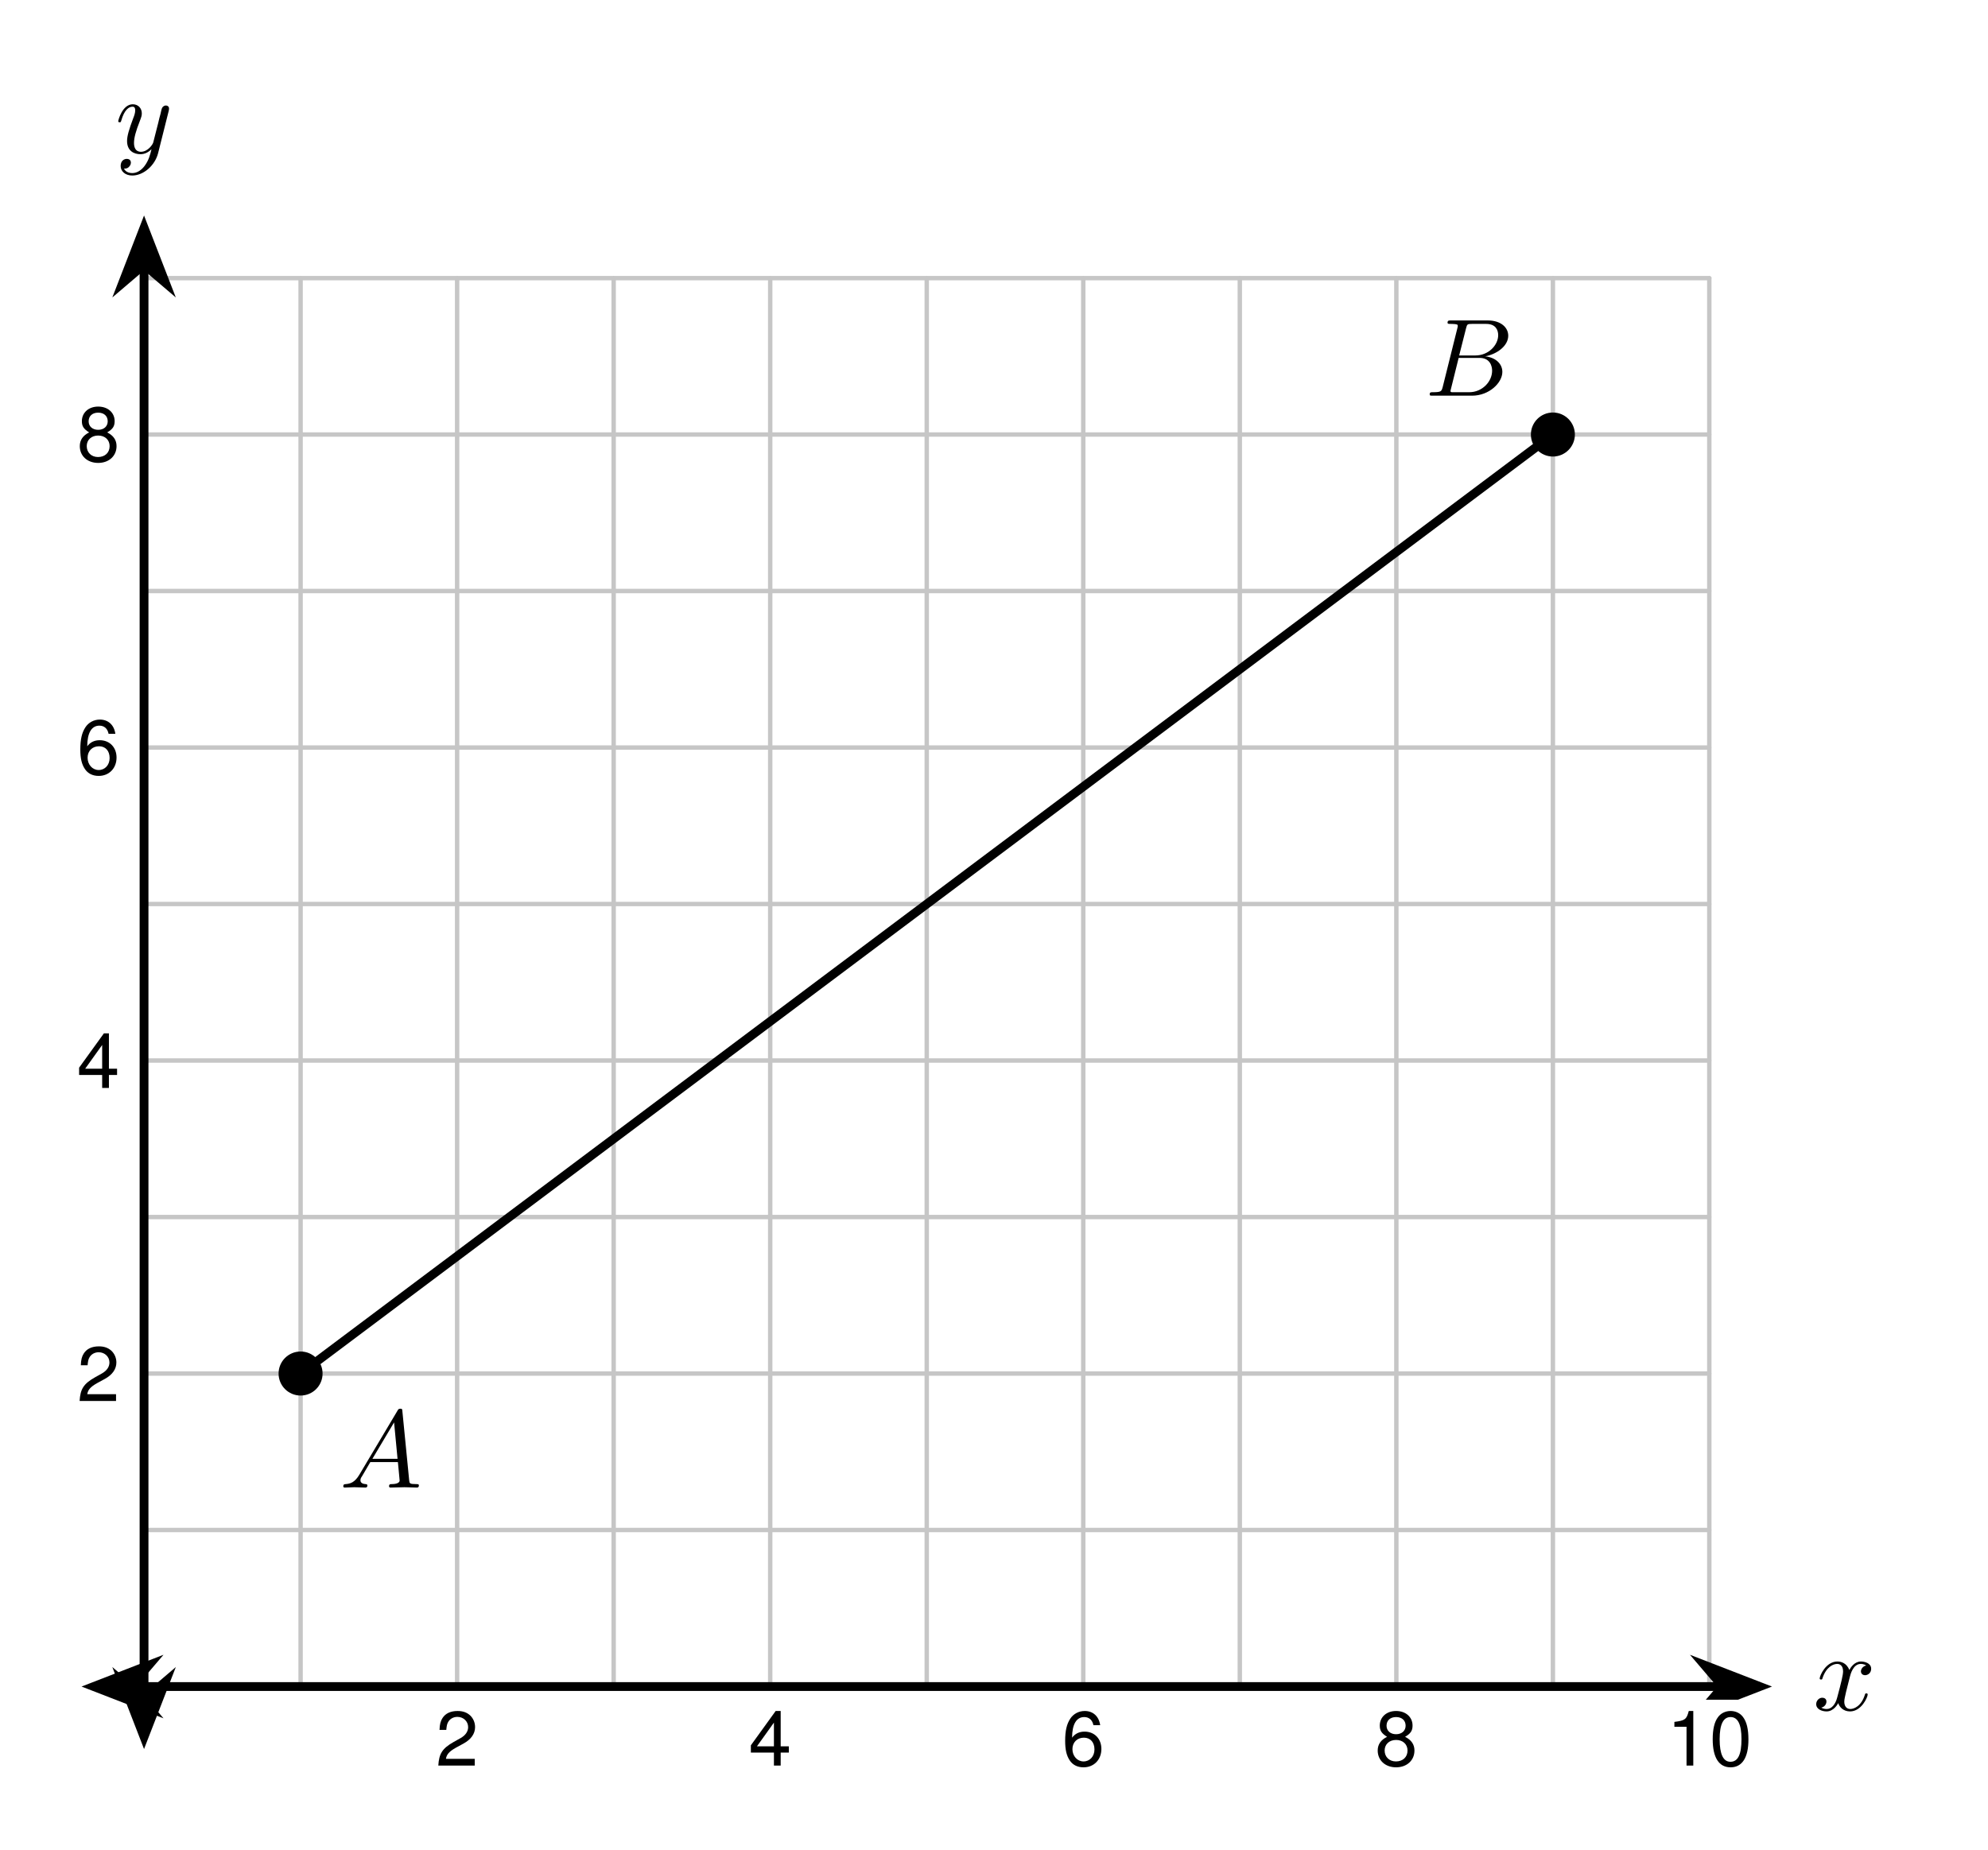
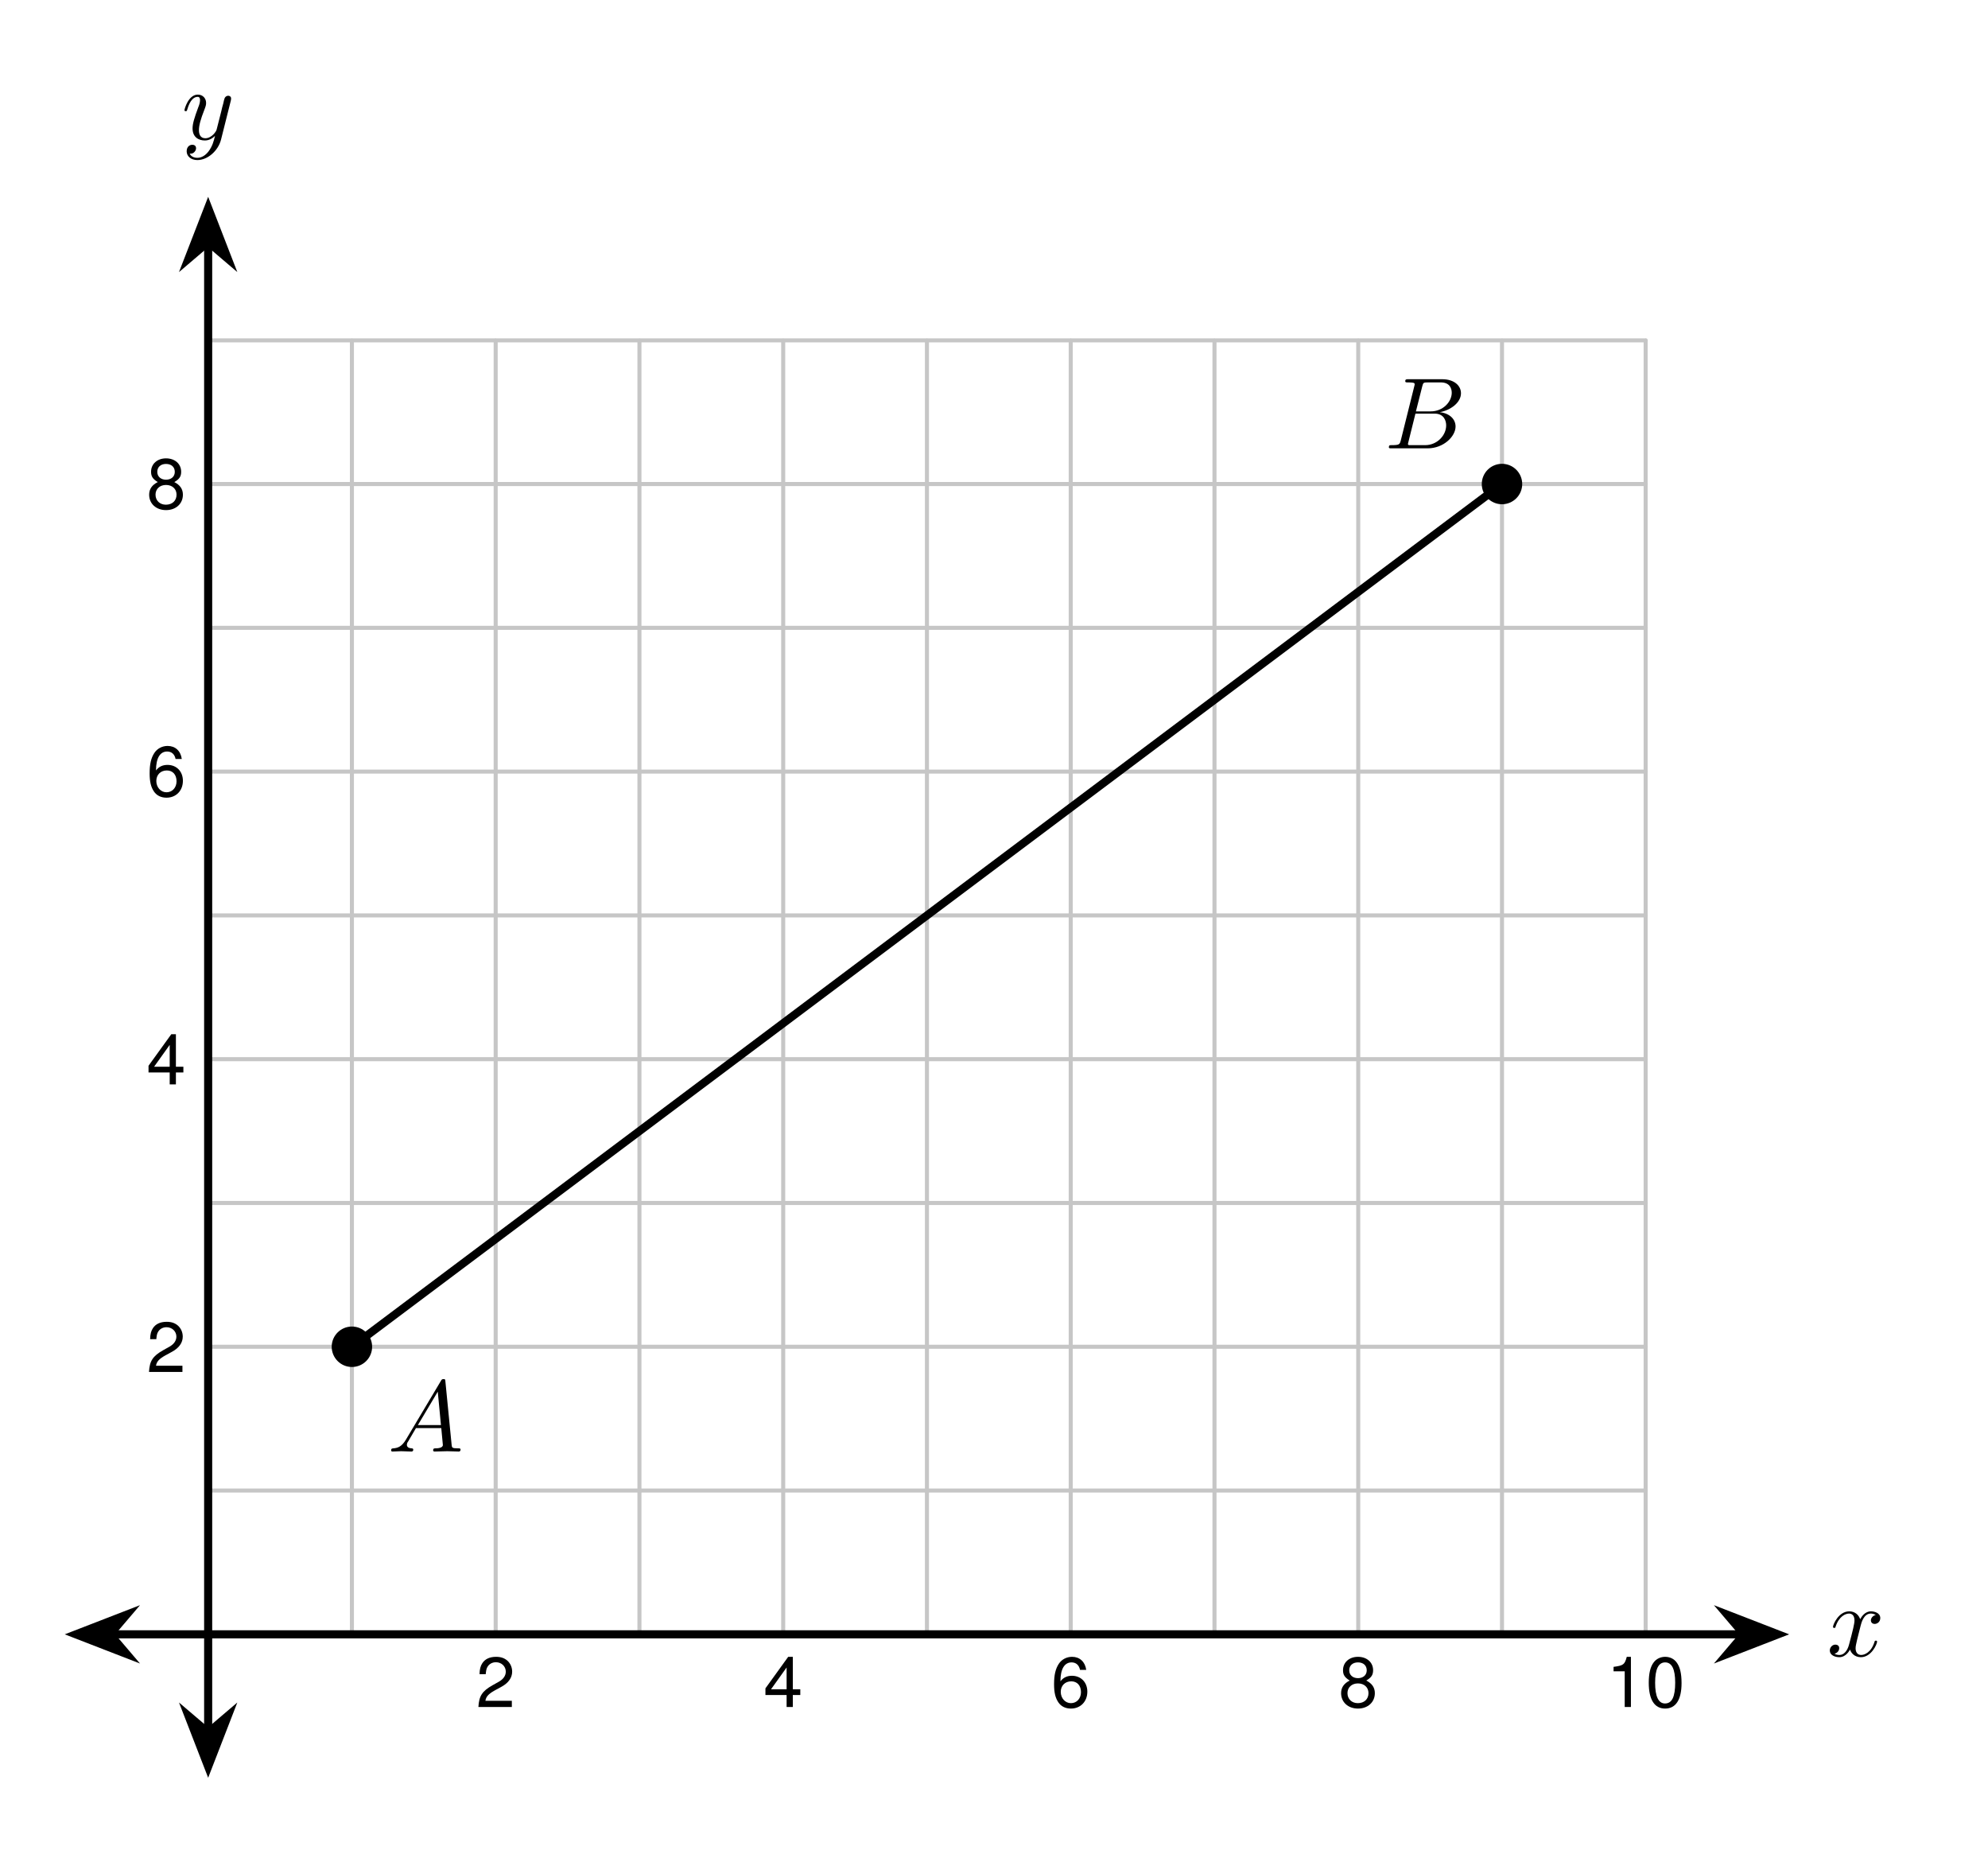
- <svg xmlns="http://www.w3.org/2000/svg" xmlns:xlink="http://www.w3.org/1999/xlink" width="179.155" height="166.749" viewBox="0 0 179.155 166.749">
+ <svg xmlns="http://www.w3.org/2000/svg" xmlns:xlink="http://www.w3.org/1999/xlink" width="195.113" height="181.473" viewBox="0 0 195.113 181.473">
  <defs>
    <g>
      <g id="glyph-0-0">
        <path d="M 3.312 -3 C 3.375 -3.25 3.609 -4.172 4.297 -4.172 C 4.344 -4.172 4.578 -4.172 4.797 -4.031 C 4.516 -3.984 4.312 -3.734 4.312 -3.5 C 4.312 -3.344 4.422 -3.156 4.688 -3.156 C 4.906 -3.156 5.234 -3.328 5.234 -3.734 C 5.234 -4.25 4.641 -4.391 4.312 -4.391 C 3.734 -4.391 3.391 -3.859 3.266 -3.625 C 3.016 -4.281 2.484 -4.391 2.188 -4.391 C 1.156 -4.391 0.594 -3.109 0.594 -2.859 C 0.594 -2.766 0.688 -2.766 0.719 -2.766 C 0.797 -2.766 0.828 -2.781 0.844 -2.875 C 1.188 -3.922 1.828 -4.172 2.172 -4.172 C 2.359 -4.172 2.703 -4.078 2.703 -3.5 C 2.703 -3.188 2.547 -2.531 2.172 -1.141 C 2.016 -0.531 1.672 -0.109 1.234 -0.109 C 1.172 -0.109 0.938 -0.109 0.734 -0.234 C 0.984 -0.281 1.203 -0.5 1.203 -0.781 C 1.203 -1.047 0.984 -1.125 0.828 -1.125 C 0.531 -1.125 0.281 -0.859 0.281 -0.547 C 0.281 -0.094 0.781 0.109 1.219 0.109 C 1.875 0.109 2.234 -0.578 2.266 -0.641 C 2.375 -0.281 2.734 0.109 3.328 0.109 C 4.359 0.109 4.922 -1.172 4.922 -1.422 C 4.922 -1.516 4.828 -1.516 4.797 -1.516 C 4.719 -1.516 4.688 -1.484 4.672 -1.406 C 4.344 -0.344 3.672 -0.109 3.359 -0.109 C 2.969 -0.109 2.812 -0.422 2.812 -0.766 C 2.812 -0.984 2.875 -1.203 2.969 -1.641 Z M 3.312 -3 " />
      </g>
      <g id="glyph-0-1">
        <path d="M 4.828 -3.781 C 4.859 -3.922 4.859 -3.938 4.859 -4.016 C 4.859 -4.188 4.719 -4.281 4.578 -4.281 C 4.469 -4.281 4.312 -4.219 4.234 -4.062 C 4.203 -4.016 4.125 -3.703 4.094 -3.531 C 4.016 -3.281 3.953 -3 3.891 -2.734 L 3.438 -0.953 C 3.406 -0.797 2.969 -0.109 2.328 -0.109 C 1.812 -0.109 1.703 -0.547 1.703 -0.906 C 1.703 -1.375 1.875 -1.984 2.219 -2.859 C 2.375 -3.266 2.406 -3.375 2.406 -3.578 C 2.406 -4.016 2.094 -4.391 1.594 -4.391 C 0.656 -4.391 0.281 -2.953 0.281 -2.859 C 0.281 -2.766 0.391 -2.766 0.406 -2.766 C 0.5 -2.766 0.516 -2.781 0.562 -2.938 C 0.828 -3.875 1.234 -4.172 1.562 -4.172 C 1.641 -4.172 1.812 -4.172 1.812 -3.844 C 1.812 -3.609 1.719 -3.344 1.641 -3.156 C 1.25 -2.109 1.078 -1.531 1.078 -1.078 C 1.078 -0.188 1.703 0.109 2.281 0.109 C 2.672 0.109 3 -0.062 3.281 -0.344 C 3.156 0.172 3.031 0.672 2.641 1.188 C 2.375 1.531 2 1.812 1.547 1.812 C 1.406 1.812 0.969 1.781 0.797 1.406 C 0.953 1.406 1.078 1.406 1.219 1.281 C 1.312 1.188 1.422 1.062 1.422 0.875 C 1.422 0.562 1.156 0.531 1.047 0.531 C 0.828 0.531 0.5 0.688 0.5 1.172 C 0.5 1.672 0.938 2.031 1.547 2.031 C 2.562 2.031 3.594 1.125 3.875 0.016 Z M 4.828 -3.781 " />
      </g>
      <g id="glyph-0-2">
        <path d="M 1.781 -1.141 C 1.375 -0.469 0.984 -0.344 0.562 -0.312 C 0.438 -0.297 0.344 -0.297 0.344 -0.109 C 0.344 -0.047 0.391 0 0.469 0 C 0.75 0 1.047 -0.031 1.328 -0.031 C 1.656 -0.031 2 0 2.328 0 C 2.375 0 2.516 0 2.516 -0.188 C 2.516 -0.297 2.422 -0.312 2.344 -0.312 C 2.125 -0.328 1.891 -0.406 1.891 -0.656 C 1.891 -0.781 1.938 -0.891 2.031 -1.016 L 2.781 -2.297 L 5.266 -2.297 C 5.281 -2.078 5.422 -0.734 5.422 -0.641 C 5.422 -0.344 4.906 -0.312 4.719 -0.312 C 4.578 -0.312 4.469 -0.312 4.469 -0.109 C 4.469 0 4.594 0 4.609 0 C 5.016 0 5.453 -0.031 5.859 -0.031 C 6.109 -0.031 6.734 0 6.969 0 C 7.031 0 7.156 0 7.156 -0.203 C 7.156 -0.312 7.047 -0.312 6.922 -0.312 C 6.312 -0.312 6.312 -0.375 6.281 -0.672 L 5.672 -6.859 C 5.656 -7.062 5.656 -7.109 5.484 -7.109 C 5.328 -7.109 5.281 -7.031 5.234 -6.938 Z M 2.969 -2.594 L 4.922 -5.875 L 5.234 -2.594 Z M 2.969 -2.594 " />
      </g>
      <g id="glyph-0-3">
        <path d="M 1.594 -0.781 C 1.484 -0.391 1.469 -0.312 0.688 -0.312 C 0.516 -0.312 0.422 -0.312 0.422 -0.109 C 0.422 0 0.5 0 0.688 0 L 4.234 0 C 5.797 0 6.969 -1.172 6.969 -2.141 C 6.969 -2.859 6.391 -3.438 5.422 -3.547 C 6.453 -3.734 7.5 -4.469 7.5 -5.406 C 7.5 -6.141 6.844 -6.781 5.656 -6.781 L 2.328 -6.781 C 2.141 -6.781 2.031 -6.781 2.031 -6.578 C 2.031 -6.469 2.125 -6.469 2.312 -6.469 C 2.328 -6.469 2.516 -6.469 2.688 -6.453 C 2.875 -6.422 2.953 -6.422 2.953 -6.297 C 2.953 -6.25 2.953 -6.219 2.922 -6.109 Z M 3.078 -3.625 L 3.703 -6.094 C 3.797 -6.438 3.812 -6.469 4.234 -6.469 L 5.516 -6.469 C 6.391 -6.469 6.594 -5.891 6.594 -5.453 C 6.594 -4.578 5.75 -3.625 4.531 -3.625 Z M 2.641 -0.312 C 2.5 -0.312 2.484 -0.312 2.422 -0.312 C 2.328 -0.328 2.297 -0.344 2.297 -0.422 C 2.297 -0.453 2.297 -0.469 2.344 -0.641 L 3.031 -3.406 L 4.906 -3.406 C 5.859 -3.406 6.047 -2.672 6.047 -2.25 C 6.047 -1.266 5.156 -0.312 3.984 -0.312 Z M 2.641 -0.312 " />
      </g>
      <g id="glyph-1-0">
        <path d="M 3.516 -0.609 L 0.922 -0.609 C 0.984 -1 1.203 -1.266 1.812 -1.609 L 2.5 -1.984 C 3.188 -2.359 3.547 -2.875 3.547 -3.469 C 3.547 -3.891 3.375 -4.266 3.094 -4.531 C 2.797 -4.797 2.438 -4.922 1.969 -4.922 C 1.344 -4.922 0.875 -4.703 0.609 -4.281 C 0.438 -4.016 0.359 -3.719 0.344 -3.219 L 0.953 -3.219 C 0.984 -3.547 1.016 -3.75 1.109 -3.906 C 1.266 -4.203 1.578 -4.391 1.953 -4.391 C 2.5 -4.391 2.922 -3.984 2.922 -3.469 C 2.922 -3.078 2.688 -2.734 2.25 -2.484 L 1.609 -2.125 C 0.594 -1.547 0.297 -1.078 0.234 0 L 3.516 0 Z M 3.516 -0.609 " />
      </g>
      <g id="glyph-1-1">
        <path d="M 2.266 -1.172 L 2.266 0 L 2.875 0 L 2.875 -1.172 L 3.609 -1.172 L 3.609 -1.734 L 2.875 -1.734 L 2.875 -4.922 L 2.422 -4.922 L 0.188 -1.828 L 0.188 -1.172 Z M 2.266 -1.734 L 0.734 -1.734 L 2.266 -3.875 Z M 2.266 -1.734 " />
      </g>
      <g id="glyph-1-2">
        <path d="M 3.453 -3.641 C 3.344 -4.438 2.812 -4.922 2.062 -4.922 C 1.516 -4.922 1.031 -4.656 0.75 -4.219 C 0.438 -3.734 0.297 -3.141 0.297 -2.234 C 0.297 -1.422 0.422 -0.891 0.719 -0.453 C 0.984 -0.062 1.406 0.156 1.953 0.156 C 2.891 0.156 3.562 -0.531 3.562 -1.5 C 3.562 -2.422 2.938 -3.062 2.047 -3.062 C 1.562 -3.062 1.188 -2.875 0.922 -2.516 C 0.922 -3.719 1.312 -4.375 2.016 -4.375 C 2.453 -4.375 2.75 -4.109 2.844 -3.641 Z M 1.984 -2.516 C 2.562 -2.516 2.938 -2.109 2.938 -1.453 C 2.938 -0.828 2.516 -0.375 1.953 -0.375 C 1.391 -0.375 0.953 -0.859 0.953 -1.484 C 0.953 -2.094 1.375 -2.516 1.984 -2.516 Z M 1.984 -2.516 " />
      </g>
      <g id="glyph-1-3">
        <path d="M 2.719 -2.594 C 3.219 -2.891 3.391 -3.141 3.391 -3.609 C 3.391 -4.375 2.781 -4.922 1.906 -4.922 C 1.047 -4.922 0.438 -4.375 0.438 -3.609 C 0.438 -3.156 0.594 -2.906 1.094 -2.594 C 0.531 -2.312 0.25 -1.906 0.25 -1.359 C 0.25 -0.469 0.938 0.156 1.906 0.156 C 2.875 0.156 3.562 -0.469 3.562 -1.359 C 3.562 -1.906 3.281 -2.312 2.719 -2.594 Z M 1.906 -4.375 C 2.422 -4.375 2.766 -4.078 2.766 -3.594 C 2.766 -3.141 2.422 -2.828 1.906 -2.828 C 1.391 -2.828 1.047 -3.141 1.047 -3.594 C 1.047 -4.078 1.391 -4.375 1.906 -4.375 Z M 1.906 -2.312 C 2.516 -2.312 2.938 -1.922 2.938 -1.359 C 2.938 -0.766 2.516 -0.375 1.891 -0.375 C 1.297 -0.375 0.875 -0.781 0.875 -1.359 C 0.875 -1.922 1.297 -2.312 1.906 -2.312 Z M 1.906 -2.312 " />
      </g>
      <g id="glyph-1-4">
        <path d="M 1.797 -3.5 L 1.797 0 L 2.406 0 L 2.406 -4.922 L 2 -4.922 C 1.797 -4.156 1.656 -4.062 0.703 -3.938 L 0.703 -3.5 Z M 1.797 -3.5 " />
      </g>
      <g id="glyph-1-5">
        <path d="M 1.906 -4.922 C 1.453 -4.922 1.031 -4.719 0.781 -4.375 C 0.453 -3.953 0.297 -3.281 0.297 -2.375 C 0.297 -0.719 0.859 0.156 1.906 0.156 C 2.953 0.156 3.516 -0.719 3.516 -2.344 C 3.516 -3.297 3.359 -3.938 3.031 -4.375 C 2.781 -4.719 2.375 -4.922 1.906 -4.922 Z M 1.906 -4.375 C 2.562 -4.375 2.891 -3.719 2.891 -2.391 C 2.891 -1 2.578 -0.344 1.891 -0.344 C 1.25 -0.344 0.922 -1.031 0.922 -2.375 C 0.922 -3.719 1.25 -4.375 1.906 -4.375 Z M 1.906 -4.375 " />
      </g>
    </g>
    <clipPath id="clip-0">
-       <path clip-rule="nonzero" d="M 0 140 L 27 140 L 27 166.234 L 0 166.234 Z M 0 140 " />
+       <path clip-rule="nonzero" d="M 7 157 L 34 157 L 34 180.801 L 7 180.801 Z M 7 157 " />
    </clipPath>
  </defs>
-   <path fill="none" stroke-width="0.399" stroke-linecap="round" stroke-linejoin="round" stroke="rgb(77.499%, 77.499%, 77.499%)" stroke-opacity="1" stroke-miterlimit="10" d="M -0.001 -0.001 L 141.734 -0.001 M -0.001 14.175 L 141.734 14.175 M -0.001 28.347 L 141.734 28.347 M -0.001 42.519 L 141.734 42.519 M -0.001 56.695 L 141.734 56.695 M -0.001 70.867 L 141.734 70.867 M -0.001 85.039 L 141.734 85.039 M -0.001 99.215 L 141.734 99.215 M -0.001 113.387 L 141.734 113.387 M -0.001 127.551 L 141.734 127.551 M -0.001 -0.001 L -0.001 127.559 M 14.175 -0.001 L 14.175 127.559 M 28.347 -0.001 L 28.347 127.559 M 42.519 -0.001 L 42.519 127.559 M 56.695 -0.001 L 56.695 127.559 M 70.867 -0.001 L 70.867 127.559 M 85.039 -0.001 L 85.039 127.559 M 99.214 -0.001 L 99.214 127.559 M 113.386 -0.001 L 113.386 127.559 M 127.562 -0.001 L 127.562 127.559 M 141.723 -0.001 L 141.723 127.559 " transform="matrix(0.995306, 0, 0, -0.995306, 12.98177, 152.0227)" />
-   <path fill="none" stroke-width="0.797" stroke-linecap="round" stroke-linejoin="round" stroke="rgb(0%, 0%, 0%)" stroke-opacity="1" stroke-miterlimit="10" d="M -1.018 -0.001 L 142.751 -0.001 " transform="matrix(0.995306, 0, 0, -0.995306, 12.98177, 152.0227)" />
-   <path fill-rule="nonzero" fill="rgb(0%, 0%, 0%)" fill-opacity="1" stroke-width="0.797" stroke-linecap="round" stroke-linejoin="miter" stroke="rgb(0%, 0%, 0%)" stroke-opacity="1" stroke-miterlimit="10" d="M 6.259 0.001 L 1.267 1.936 L 2.919 0.001 L 1.267 -1.934 Z M 6.259 0.001 " transform="matrix(-0.995306, 0, 0, 0.995306, 14.6747, 152.0227)" />
-   <path fill-rule="nonzero" fill="rgb(0%, 0%, 0%)" fill-opacity="1" stroke-width="0.797" stroke-linecap="round" stroke-linejoin="miter" stroke="rgb(0%, 0%, 0%)" stroke-opacity="1" stroke-miterlimit="10" d="M 6.262 -0.001 L 1.266 1.934 L 2.918 -0.001 L 1.266 -1.936 Z M 6.262 -0.001 " transform="matrix(0.995306, 0, 0, -0.995306, 152.3574, 152.0227)" />
+   <path fill="none" stroke-width="0.399" stroke-linecap="round" stroke-linejoin="round" stroke="rgb(77.499%, 77.499%, 77.499%)" stroke-opacity="1" stroke-miterlimit="10" d="M -0 -0.001 L 141.735 -0.001 M -0 14.172 L 141.735 14.172 M -0 28.346 L 141.735 28.346 M -0 42.519 L 141.735 42.519 M -0 56.693 L 141.735 56.693 M -0 70.866 L 141.735 70.866 M -0 85.04 L 141.735 85.04 M -0 99.213 L 141.735 99.213 M -0 113.387 L 141.735 113.387 M -0 127.549 L 141.735 127.549 M -0 -0.001 L -0 127.56 M 14.173 -0.001 L 14.173 127.56 M 28.347 -0.001 L 28.347 127.56 M 42.52 -0.001 L 42.52 127.56 M 56.694 -0.001 L 56.694 127.56 M 70.867 -0.001 L 70.867 127.56 M 85.041 -0.001 L 85.041 127.56 M 99.214 -0.001 L 99.214 127.56 M 113.388 -0.001 L 113.388 127.56 M 127.561 -0.001 L 127.561 127.56 M 141.723 -0.001 L 141.723 127.56 " transform="matrix(0.995474, 0, 0, -0.995474, 20.43012, 160.3699)" />
+   <path fill="none" stroke-width="0.797" stroke-linecap="round" stroke-linejoin="round" stroke="rgb(0%, 0%, 0%)" stroke-opacity="1" stroke-miterlimit="10" d="M -9.497 -0.001 L 151.227 -0.001 " transform="matrix(0.995474, 0, 0, -0.995474, 20.43012, 160.3699)" />
+   <path fill-rule="nonzero" fill="rgb(0%, 0%, 0%)" fill-opacity="1" stroke-width="0.797" stroke-linecap="round" stroke-linejoin="miter" stroke="rgb(0%, 0%, 0%)" stroke-opacity="1" stroke-miterlimit="10" d="M 6.259 0.001 L 1.268 1.936 L 2.916 0.001 L 1.268 -1.933 Z M 6.259 0.001 " transform="matrix(-0.995474, 0, 0, 0.995474, 13.68375, 160.3699)" />
+   <path fill-rule="nonzero" fill="rgb(0%, 0%, 0%)" fill-opacity="1" stroke-width="0.797" stroke-linecap="round" stroke-linejoin="miter" stroke="rgb(0%, 0%, 0%)" stroke-opacity="1" stroke-miterlimit="10" d="M 6.259 -0.001 L 1.268 1.933 L 2.916 -0.001 L 1.268 -1.936 Z M 6.259 -0.001 " transform="matrix(0.995474, 0, 0, -0.995474, 168.269, 160.3699)" />
  <g fill="rgb(0%, 0%, 0%)" fill-opacity="1">
-     <use xlink:href="#glyph-0-0" x="163.392" y="154.157" />
+     <use xlink:href="#glyph-0-0" x="179.306" y="162.505" />
  </g>
-   <path fill="none" stroke-width="0.797" stroke-linecap="round" stroke-linejoin="round" stroke="rgb(0%, 0%, 0%)" stroke-opacity="1" stroke-miterlimit="10" d="M -0.001 -1.017 L -0.001 128.576 " transform="matrix(0.995306, 0, 0, -0.995306, 12.98177, 152.0227)" />
-   <path fill-rule="nonzero" fill="rgb(0%, 0%, 0%)" fill-opacity="1" d="M 12.98 156.559 L 14.906 151.59 L 12.98 153.234 L 11.059 151.59 Z M 12.98 156.559 " />
+   <path fill="none" stroke-width="0.797" stroke-linecap="round" stroke-linejoin="round" stroke="rgb(0%, 0%, 0%)" stroke-opacity="1" stroke-miterlimit="10" d="M -0 -9.493 L -0 137.057 " transform="matrix(0.995474, 0, 0, -0.995474, 20.43012, 160.3699)" />
+   <path fill-rule="nonzero" fill="rgb(0%, 0%, 0%)" fill-opacity="1" d="M 20.43 173.348 L 22.355 168.379 L 20.43 170.02 L 18.504 168.379 Z M 20.43 173.348 " />
  <g clip-path="url(#clip-0)">
-     <path fill="none" stroke-width="0.797" stroke-linecap="round" stroke-linejoin="miter" stroke="rgb(0%, 0%, 0%)" stroke-opacity="1" stroke-miterlimit="10" d="M 6.258 -0.001 L 1.266 1.934 L 2.918 -0.001 L 1.266 -1.932 Z M 6.258 -0.001 " transform="matrix(0, 0.995306, 0.995306, 0, 12.98177, 150.3298)" />
+     <path fill="none" stroke-width="0.797" stroke-linecap="round" stroke-linejoin="miter" stroke="rgb(0%, 0%, 0%)" stroke-opacity="1" stroke-miterlimit="10" d="M 6.26 -0 L 1.268 1.934 L 2.916 -0 L 1.268 -1.935 Z M 6.26 -0 " transform="matrix(0, 0.995474, 0.995474, 0, 20.43012, 167.1163)" />
  </g>
-   <path fill-rule="nonzero" fill="rgb(0%, 0%, 0%)" fill-opacity="1" stroke-width="0.797" stroke-linecap="round" stroke-linejoin="miter" stroke="rgb(0%, 0%, 0%)" stroke-opacity="1" stroke-miterlimit="10" d="M 6.26 0.001 L 1.268 1.932 L 2.916 0.001 L 1.268 -1.934 Z M 6.26 0.001 " transform="matrix(0, -0.995306, -0.995306, 0, 12.98177, 26.75391)" />
+   <path fill-rule="nonzero" fill="rgb(0%, 0%, 0%)" fill-opacity="1" stroke-width="0.797" stroke-linecap="round" stroke-linejoin="miter" stroke="rgb(0%, 0%, 0%)" stroke-opacity="1" stroke-miterlimit="10" d="M 6.258 0 L 1.267 1.935 L 2.915 0 L 1.267 -1.934 Z M 6.258 0 " transform="matrix(0, -0.995474, -0.995474, 0, 20.43012, 26.64027)" />
  <g fill="rgb(0%, 0%, 0%)" fill-opacity="1">
-     <use xlink:href="#glyph-0-1" x="10.373" y="13.79" />
+     <use xlink:href="#glyph-0-1" x="17.821" y="13.675" />
  </g>
-   <path fill-rule="nonzero" fill="rgb(100%, 100%, 100%)" fill-opacity="1" d="M 38.273 160.141 L 44.117 160.141 L 44.117 153.211 L 38.273 153.211 Z M 38.273 160.141 " />
+   <path fill-rule="nonzero" fill="rgb(100%, 100%, 100%)" fill-opacity="1" d="M 45.727 168.488 L 51.57 168.488 L 51.57 161.559 L 45.727 161.559 Z M 45.727 168.488 " />
  <g fill="rgb(0%, 0%, 0%)" fill-opacity="1">
-     <use xlink:href="#glyph-1-0" x="39.266" y="159.149" />
+     <use xlink:href="#glyph-1-0" x="46.719" y="167.499" />
  </g>
-   <path fill-rule="nonzero" fill="rgb(100%, 100%, 100%)" fill-opacity="1" d="M 66.488 160.141 L 72.332 160.141 L 72.332 153.211 L 66.488 153.211 Z M 66.488 160.141 " />
+   <path fill-rule="nonzero" fill="rgb(100%, 100%, 100%)" fill-opacity="1" d="M 73.945 168.488 L 79.789 168.488 L 79.789 161.559 L 73.945 161.559 Z M 73.945 168.488 " />
  <g fill="rgb(0%, 0%, 0%)" fill-opacity="1">
-     <use xlink:href="#glyph-1-1" x="67.479" y="159.149" />
+     <use xlink:href="#glyph-1-1" x="74.936" y="167.499" />
  </g>
-   <path fill-rule="nonzero" fill="rgb(100%, 100%, 100%)" fill-opacity="1" d="M 94.703 160.285 L 100.543 160.285 L 100.543 153.211 L 94.703 153.211 Z M 94.703 160.285 " />
+   <path fill-rule="nonzero" fill="rgb(100%, 100%, 100%)" fill-opacity="1" d="M 102.164 168.633 L 108.008 168.633 L 108.008 161.559 L 102.164 161.559 Z M 102.164 168.633 " />
  <g fill="rgb(0%, 0%, 0%)" fill-opacity="1">
-     <use xlink:href="#glyph-1-2" x="95.693" y="159.149" />
+     <use xlink:href="#glyph-1-2" x="103.155" y="167.499" />
  </g>
-   <path fill-rule="nonzero" fill="rgb(100%, 100%, 100%)" fill-opacity="1" d="M 122.914 160.285 L 128.758 160.285 L 128.758 153.211 L 122.914 153.211 Z M 122.914 160.285 " />
+   <path fill-rule="nonzero" fill="rgb(100%, 100%, 100%)" fill-opacity="1" d="M 130.383 168.633 L 136.227 168.633 L 136.227 161.559 L 130.383 161.559 Z M 130.383 168.633 " />
  <g fill="rgb(0%, 0%, 0%)" fill-opacity="1">
-     <use xlink:href="#glyph-1-3" x="123.906" y="159.149" />
+     <use xlink:href="#glyph-1-3" x="131.373" y="167.499" />
  </g>
-   <path fill-rule="nonzero" fill="rgb(100%, 100%, 100%)" fill-opacity="1" d="M 149.199 160.285 L 158.902 160.285 L 158.902 153.211 L 149.199 153.211 Z M 149.199 160.285 " />
+   <path fill-rule="nonzero" fill="rgb(100%, 100%, 100%)" fill-opacity="1" d="M 156.672 168.633 L 166.375 168.633 L 166.375 161.559 L 156.672 161.559 Z M 156.672 168.633 " />
  <g fill="rgb(0%, 0%, 0%)" fill-opacity="1">
-     <use xlink:href="#glyph-1-4" x="150.19" y="159.149" />
-     <use xlink:href="#glyph-1-5" x="154.049" y="159.149" />
+     <use xlink:href="#glyph-1-4" x="157.661" y="167.499" />
+     <use xlink:href="#glyph-1-5" x="161.521" y="167.499" />
  </g>
-   <path fill-rule="nonzero" fill="rgb(100%, 100%, 100%)" fill-opacity="1" d="M 5.949 127.273 L 11.793 127.273 L 11.793 120.344 L 5.949 120.344 Z M 5.949 127.273 " />
+   <path fill-rule="nonzero" fill="rgb(100%, 100%, 100%)" fill-opacity="1" d="M 13.398 135.617 L 19.238 135.617 L 19.238 128.688 L 13.398 128.688 Z M 13.398 135.617 " />
  <g fill="rgb(0%, 0%, 0%)" fill-opacity="1">
-     <use xlink:href="#glyph-1-0" x="6.941" y="126.282" />
+     <use xlink:href="#glyph-1-0" x="14.389" y="134.625" />
  </g>
-   <path fill-rule="nonzero" fill="rgb(100%, 100%, 100%)" fill-opacity="1" d="M 5.949 99.059 L 11.793 99.059 L 11.793 92.133 L 5.949 92.133 Z M 5.949 99.059 " />
+   <path fill-rule="nonzero" fill="rgb(100%, 100%, 100%)" fill-opacity="1" d="M 13.398 107.398 L 19.238 107.398 L 19.238 100.469 L 13.398 100.469 Z M 13.398 107.398 " />
  <g fill="rgb(0%, 0%, 0%)" fill-opacity="1">
-     <use xlink:href="#glyph-1-1" x="6.941" y="98.068" />
+     <use xlink:href="#glyph-1-1" x="14.389" y="106.407" />
  </g>
-   <path fill-rule="nonzero" fill="rgb(100%, 100%, 100%)" fill-opacity="1" d="M 5.949 70.918 L 11.793 70.918 L 11.793 63.848 L 5.949 63.848 Z M 5.949 70.918 " />
+   <path fill-rule="nonzero" fill="rgb(100%, 100%, 100%)" fill-opacity="1" d="M 13.398 79.25 L 19.238 79.25 L 19.238 72.18 L 13.398 72.18 Z M 13.398 79.25 " />
  <g fill="rgb(0%, 0%, 0%)" fill-opacity="1">
-     <use xlink:href="#glyph-1-2" x="6.941" y="69.784" />
+     <use xlink:href="#glyph-1-2" x="14.389" y="78.118" />
  </g>
-   <path fill-rule="nonzero" fill="rgb(100%, 100%, 100%)" fill-opacity="1" d="M 5.949 42.703 L 11.793 42.703 L 11.793 35.633 L 5.949 35.633 Z M 5.949 42.703 " />
+   <path fill-rule="nonzero" fill="rgb(100%, 100%, 100%)" fill-opacity="1" d="M 13.398 51.031 L 19.238 51.031 L 19.238 43.961 L 13.398 43.961 Z M 13.398 51.031 " />
  <g fill="rgb(0%, 0%, 0%)" fill-opacity="1">
-     <use xlink:href="#glyph-1-3" x="6.941" y="41.571" />
+     <use xlink:href="#glyph-1-3" x="14.389" y="49.899" />
  </g>
-   <path fill="none" stroke-width="0.797" stroke-linecap="round" stroke-linejoin="round" stroke="rgb(0%, 0%, 0%)" stroke-opacity="1" stroke-miterlimit="10" d="M 14.175 28.347 L 127.562 113.387 " transform="matrix(0.995306, 0, 0, -0.995306, 12.98177, 152.0227)" />
-   <path fill-rule="nonzero" fill="rgb(0%, 0%, 0%)" fill-opacity="1" d="M 29.07 123.809 C 29.07 122.715 28.184 121.824 27.09 121.824 C 25.992 121.824 25.105 122.715 25.105 123.809 C 25.105 124.906 25.992 125.793 27.09 125.793 C 28.184 125.793 29.07 124.906 29.07 123.809 Z M 29.07 123.809 " />
+   <path fill="none" stroke-width="0.797" stroke-linecap="round" stroke-linejoin="round" stroke="rgb(0%, 0%, 0%)" stroke-opacity="1" stroke-miterlimit="10" d="M 14.173 28.346 L 127.561 113.387 " transform="matrix(0.995474, 0, 0, -0.995474, 20.43012, 160.3699)" />
+   <path fill-rule="nonzero" fill="rgb(0%, 0%, 0%)" fill-opacity="1" d="M 36.523 132.152 C 36.523 131.055 35.637 130.168 34.539 130.168 C 33.445 130.168 32.555 131.055 32.555 132.152 C 32.555 133.246 33.445 134.137 34.539 134.137 C 35.637 134.137 36.523 133.246 36.523 132.152 Z M 36.523 132.152 " />
  <g fill="rgb(0%, 0%, 0%)" fill-opacity="1">
-     <use xlink:href="#glyph-0-2" x="30.592" y="134.088" />
+     <use xlink:href="#glyph-0-2" x="38.043" y="142.432" />
  </g>
-   <path fill-rule="nonzero" fill="rgb(0%, 0%, 0%)" fill-opacity="1" d="M 141.926 39.168 C 141.926 38.074 141.039 37.184 139.945 37.184 C 138.848 37.184 137.961 38.074 137.961 39.168 C 137.961 40.262 138.848 41.152 139.945 41.152 C 141.039 41.152 141.926 40.262 141.926 39.168 Z M 141.926 39.168 " />
+   <path fill-rule="nonzero" fill="rgb(0%, 0%, 0%)" fill-opacity="1" d="M 149.398 47.496 C 149.398 46.402 148.508 45.512 147.414 45.512 C 146.316 45.512 145.43 46.402 145.43 47.496 C 145.43 48.59 146.316 49.48 147.414 49.48 C 148.508 49.48 149.398 48.59 149.398 47.496 Z M 149.398 47.496 " />
  <g fill="rgb(0%, 0%, 0%)" fill-opacity="1">
-     <use xlink:href="#glyph-0-3" x="128.42" y="35.666" />
+     <use xlink:href="#glyph-0-3" x="135.888" y="43.993" />
  </g>
</svg>
